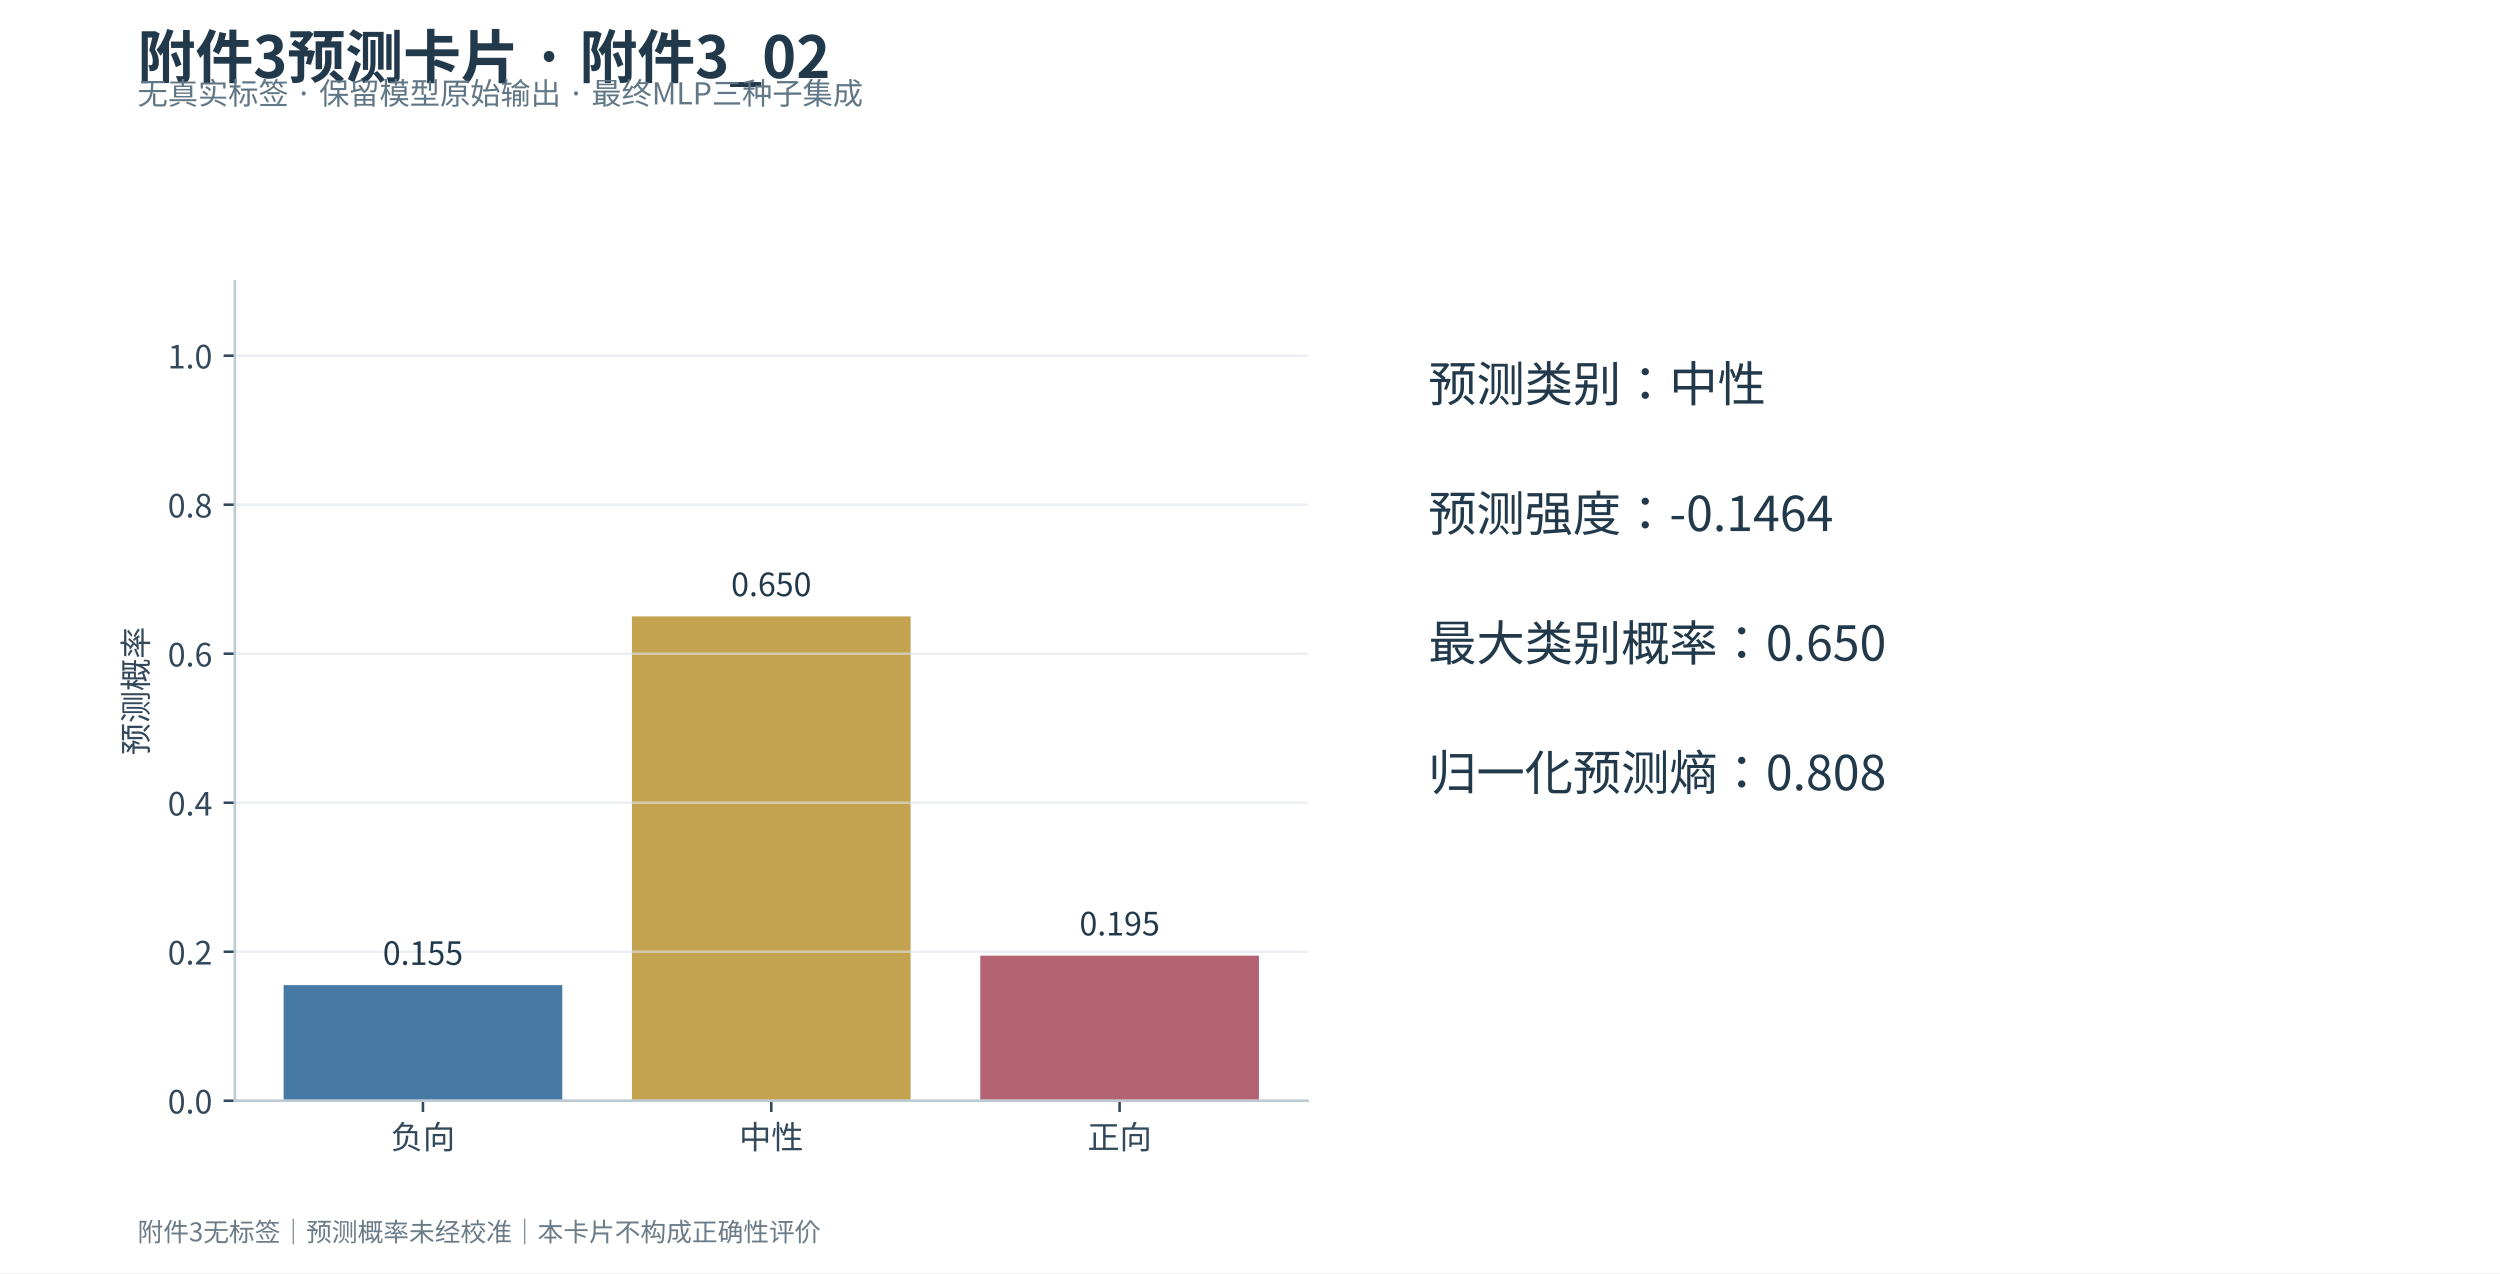
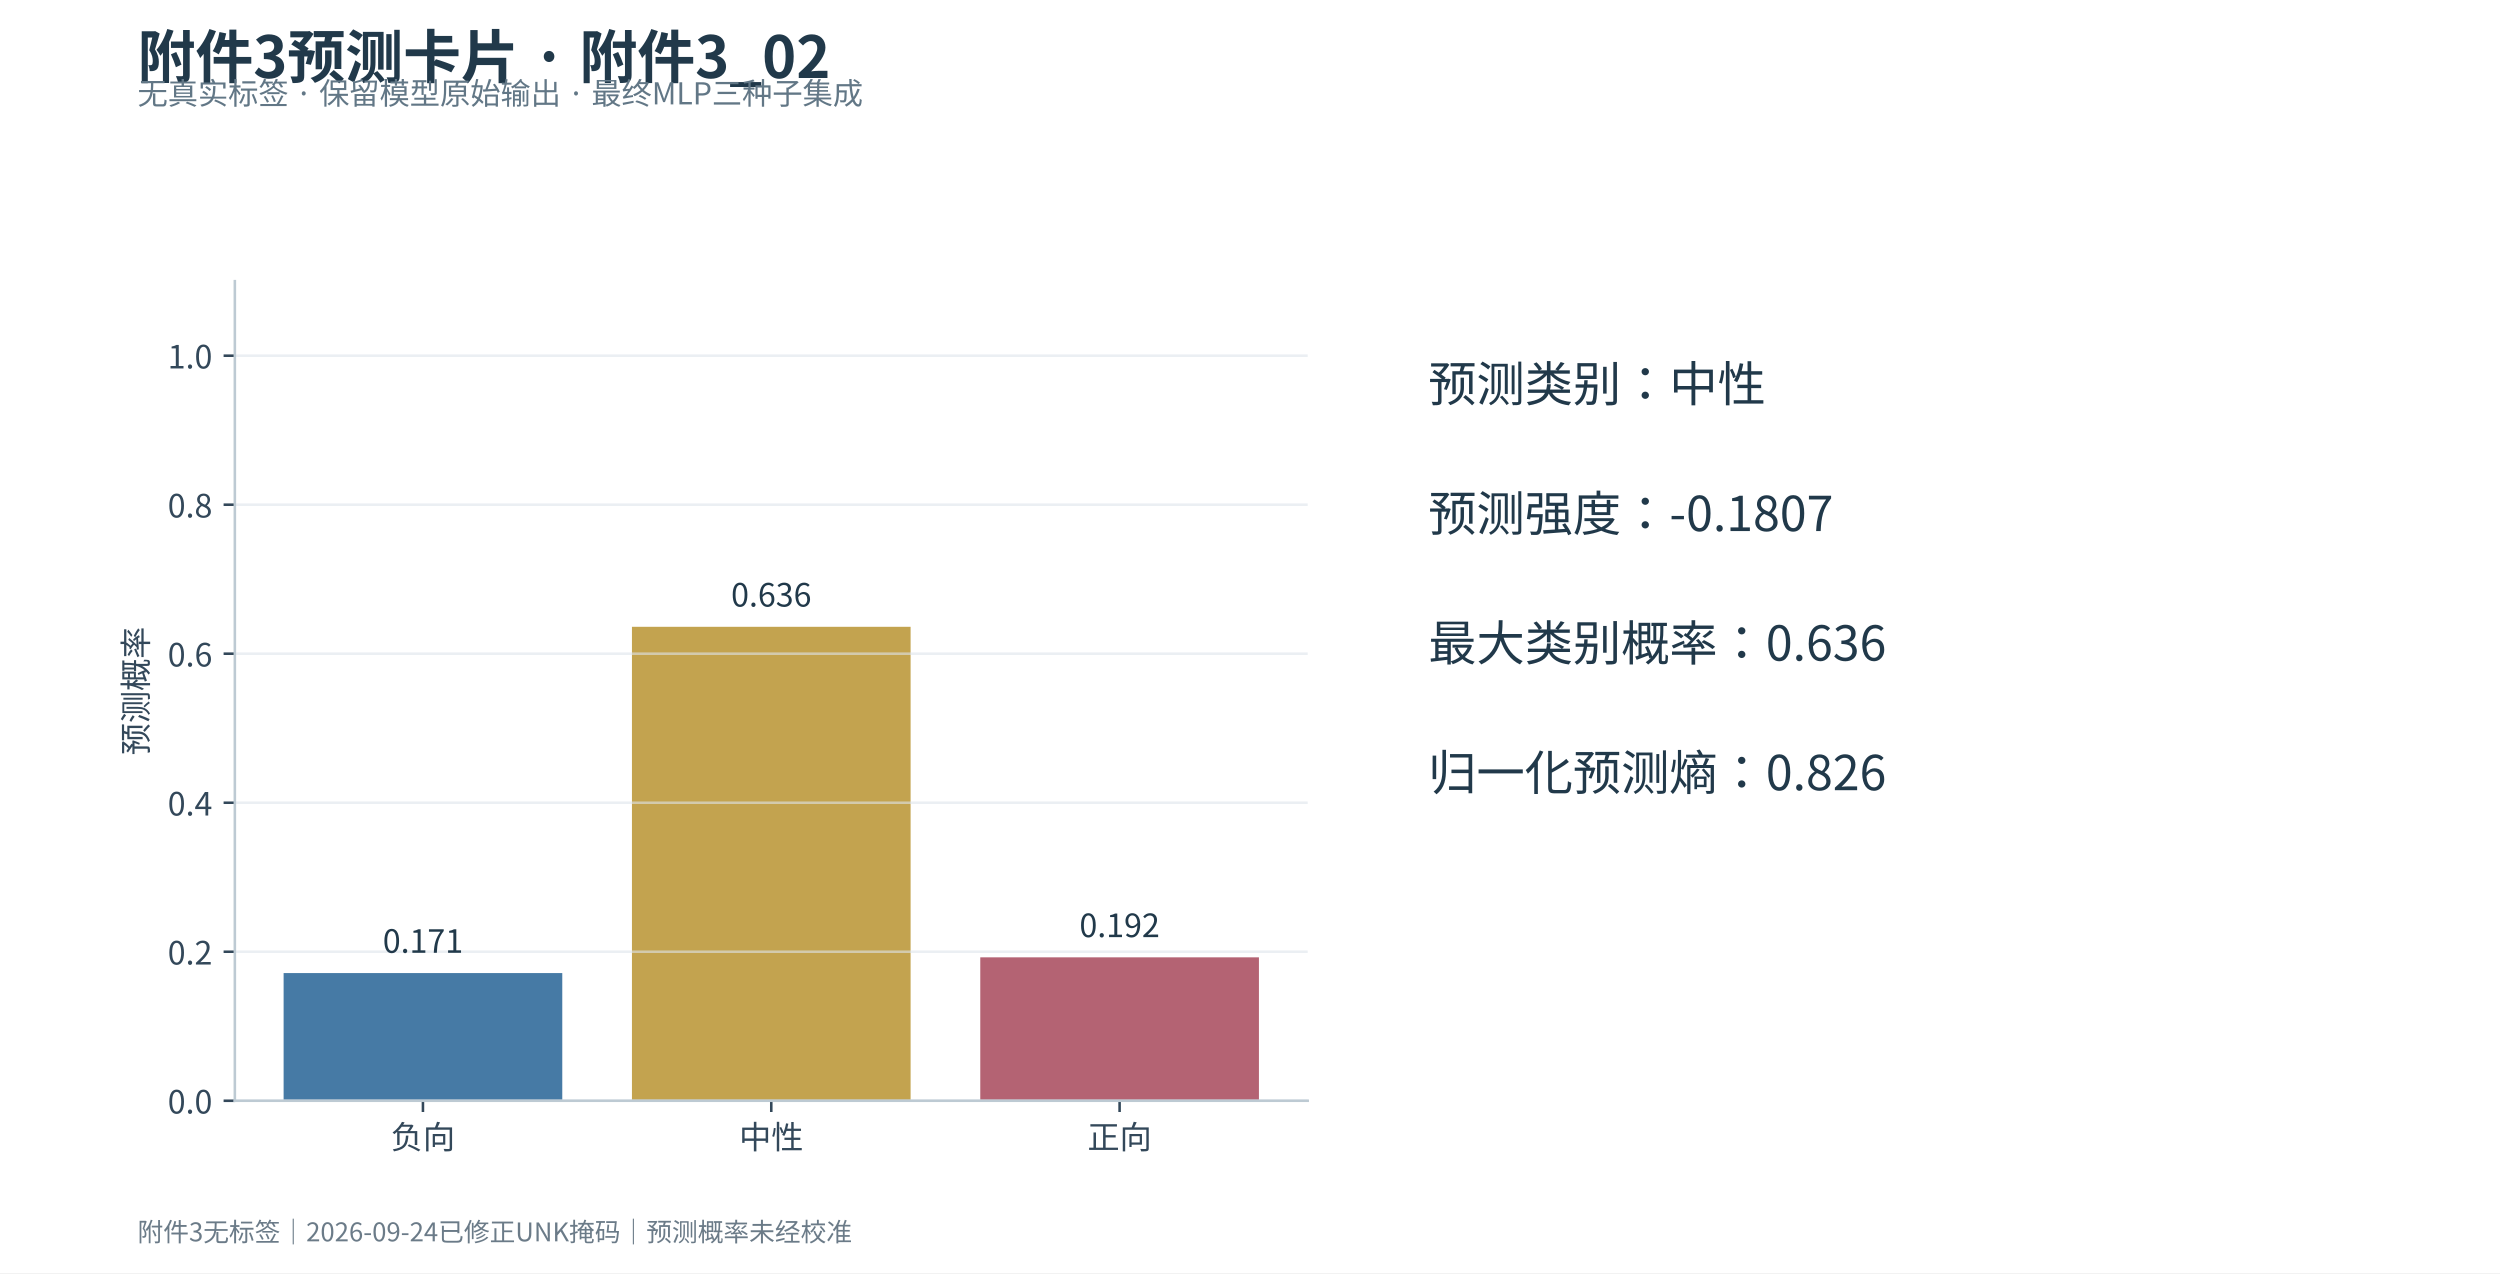
<svg xmlns="http://www.w3.org/2000/svg" xmlns:xlink="http://www.w3.org/1999/xlink" width="777.6pt" height="396pt" viewBox="0 0 777.6 396" version="1.1">
  <defs>
    <style type="text/css">*{stroke-linejoin: round; stroke-linecap: butt}</style>
  </defs>
  <g id="figure_1">
    <g id="patch_1">
      <path d="M 0 396  L 777.6 396  L 777.6 0  L 0 0  z " style="fill: #ffffff" />
    </g>
    <g id="axes_1">
      <g id="patch_2">
        <path d="M 73.046 342.38  L 406.747 342.38  L 406.747 87.457  L 73.046 87.457  z " style="fill: #ffffff" />
      </g>
      <g id="patch_3">
-         <path d="M 88.214 342.38  L 174.89 342.38  L 174.89 306.415  L 88.214 306.415  z " clip-path="url(#p5fdb41ec52)" style="fill: #467aa5" />
+         <path d="M 88.214 342.38  L 174.89 342.38  L 174.89 302.653  L 88.214 302.653  z " clip-path="url(#pefdbf7c897)" style="fill: #467aa5" />
      </g>
      <g id="patch_4">
-         <path d="M 196.559 342.38  L 283.234 342.38  L 283.234 191.724  L 196.559 191.724  z " clip-path="url(#p5fdb41ec52)" style="fill: #c3a34f" />
+         <path d="M 196.559 342.38  L 283.234 342.38  L 283.234 194.961  L 196.559 194.961  z " clip-path="url(#pefdbf7c897)" style="fill: #c3a34f" />
      </g>
      <g id="patch_5">
-         <path d="M 304.903 342.38  L 391.579 342.38  L 391.579 297.254  L 304.903 297.254  z " clip-path="url(#p5fdb41ec52)" style="fill: #b46373" />
+         <path d="M 304.903 342.38  L 391.579 342.38  L 391.579 297.778  L 304.903 297.778  z " clip-path="url(#pefdbf7c897)" style="fill: #b46373" />
      </g>
      <g id="matplotlib.axis_1">
        <g id="xtick_1">
          <g id="line2d_1">
            <defs>
-               <path id="m0e8d1d61c2" d="M 0 0  L 0 3.5  " style="stroke: #33485a; stroke-width: 0.8" />
+               <path id="mf8576035bc" d="M 0 0  L 0 3.5  " style="stroke: #33485a; stroke-width: 0.8" />
            </defs>
            <g>
-               <use xlink:href="#m0e8d1d61c2" x="131.552" y="342.38" style="fill: #33485a; stroke: #33485a; stroke-width: 0.8" />
+               <use xlink:href="#mf8576035bc" x="131.552" y="342.38" style="fill: #33485a; stroke: #33485a; stroke-width: 0.8" />
            </g>
          </g>
          <g id="text_1">
            <text style="font-size: 10px; font-family: 'Noto Sans CJK JP'; text-anchor: middle; fill: #33485a" x="131.552" y="357.339" transform="rotate(-0 131.552 357.3394)">负向</text>
          </g>
        </g>
        <g id="xtick_2">
          <g id="line2d_2">
            <g>
-               <use xlink:href="#m0e8d1d61c2" x="239.897" y="342.38" style="fill: #33485a; stroke: #33485a; stroke-width: 0.8" />
+               <use xlink:href="#mf8576035bc" x="239.897" y="342.38" style="fill: #33485a; stroke: #33485a; stroke-width: 0.8" />
            </g>
          </g>
          <g id="text_2">
            <text style="font-size: 10px; font-family: 'Noto Sans CJK JP'; text-anchor: middle; fill: #33485a" x="239.897" y="357.339" transform="rotate(-0 239.8965 357.3394)">中性</text>
          </g>
        </g>
        <g id="xtick_3">
          <g id="line2d_3">
            <g>
-               <use xlink:href="#m0e8d1d61c2" x="348.241" y="342.38" style="fill: #33485a; stroke: #33485a; stroke-width: 0.8" />
+               <use xlink:href="#mf8576035bc" x="348.241" y="342.38" style="fill: #33485a; stroke: #33485a; stroke-width: 0.8" />
            </g>
          </g>
          <g id="text_3">
            <text style="font-size: 10px; font-family: 'Noto Sans CJK JP'; text-anchor: middle; fill: #33485a" x="348.241" y="357.339" transform="rotate(-0 348.241 357.3394)">正向</text>
          </g>
        </g>
      </g>
      <g id="matplotlib.axis_2">
        <g id="ytick_1">
          <g id="line2d_4">
-             <path d="M 73.046 342.38  L 406.747 342.38  " clip-path="url(#p5fdb41ec52)" style="fill: none; stroke: #dde5eb; stroke-opacity: 0.6; stroke-width: 0.8; stroke-linecap: square" />
+             <path d="M 73.046 342.38  L 406.747 342.38  " clip-path="url(#pefdbf7c897)" style="fill: none; stroke: #dde5eb; stroke-opacity: 0.6; stroke-width: 0.8; stroke-linecap: square" />
          </g>
          <g id="line2d_5">
            <defs>
-               <path id="m8a21499c0f" d="M 0 0  L -3.5 0  " style="stroke: #33485a; stroke-width: 0.8" />
+               <path id="m979c521552" d="M 0 0  L -3.5 0  " style="stroke: #33485a; stroke-width: 0.8" />
            </defs>
            <g>
-               <use xlink:href="#m8a21499c0f" x="73.046" y="342.38" style="fill: #33485a; stroke: #33485a; stroke-width: 0.8" />
+               <use xlink:href="#m979c521552" x="73.046" y="342.38" style="fill: #33485a; stroke: #33485a; stroke-width: 0.8" />
            </g>
          </g>
          <g id="text_4">
            <text style="font-size: 10px; font-family: 'Noto Sans CJK JP'; text-anchor: end; fill: #33485a" x="66.046" y="346.36" transform="rotate(-0 66.046 346.3597)">0.0</text>
          </g>
        </g>
        <g id="ytick_2">
          <g id="line2d_6">
-             <path d="M 73.046 296.03  L 406.747 296.03  " clip-path="url(#p5fdb41ec52)" style="fill: none; stroke: #dde5eb; stroke-opacity: 0.6; stroke-width: 0.8; stroke-linecap: square" />
+             <path d="M 73.046 296.03  L 406.747 296.03  " clip-path="url(#pefdbf7c897)" style="fill: none; stroke: #dde5eb; stroke-opacity: 0.6; stroke-width: 0.8; stroke-linecap: square" />
          </g>
          <g id="line2d_7">
            <g>
-               <use xlink:href="#m8a21499c0f" x="73.046" y="296.03" style="fill: #33485a; stroke: #33485a; stroke-width: 0.8" />
+               <use xlink:href="#m979c521552" x="73.046" y="296.03" style="fill: #33485a; stroke: #33485a; stroke-width: 0.8" />
            </g>
          </g>
          <g id="text_5">
            <text style="font-size: 10px; font-family: 'Noto Sans CJK JP'; text-anchor: end; fill: #33485a" x="66.046" y="300.01" transform="rotate(-0 66.046 300.0101)">0.2</text>
          </g>
        </g>
        <g id="ytick_3">
          <g id="line2d_8">
-             <path d="M 73.046 249.681  L 406.747 249.681  " clip-path="url(#p5fdb41ec52)" style="fill: none; stroke: #dde5eb; stroke-opacity: 0.6; stroke-width: 0.8; stroke-linecap: square" />
+             <path d="M 73.046 249.681  L 406.747 249.681  " clip-path="url(#pefdbf7c897)" style="fill: none; stroke: #dde5eb; stroke-opacity: 0.6; stroke-width: 0.8; stroke-linecap: square" />
          </g>
          <g id="line2d_9">
            <g>
-               <use xlink:href="#m8a21499c0f" x="73.046" y="249.681" style="fill: #33485a; stroke: #33485a; stroke-width: 0.8" />
+               <use xlink:href="#m979c521552" x="73.046" y="249.681" style="fill: #33485a; stroke: #33485a; stroke-width: 0.8" />
            </g>
          </g>
          <g id="text_6">
            <text style="font-size: 10px; font-family: 'Noto Sans CJK JP'; text-anchor: end; fill: #33485a" x="66.046" y="253.661" transform="rotate(-0 66.046 253.6606)">0.4</text>
          </g>
        </g>
        <g id="ytick_4">
          <g id="line2d_10">
-             <path d="M 73.046 203.331  L 406.747 203.331  " clip-path="url(#p5fdb41ec52)" style="fill: none; stroke: #dde5eb; stroke-opacity: 0.6; stroke-width: 0.8; stroke-linecap: square" />
+             <path d="M 73.046 203.331  L 406.747 203.331  " clip-path="url(#pefdbf7c897)" style="fill: none; stroke: #dde5eb; stroke-opacity: 0.6; stroke-width: 0.8; stroke-linecap: square" />
          </g>
          <g id="line2d_11">
            <g>
-               <use xlink:href="#m8a21499c0f" x="73.046" y="203.331" style="fill: #33485a; stroke: #33485a; stroke-width: 0.8" />
+               <use xlink:href="#m979c521552" x="73.046" y="203.331" style="fill: #33485a; stroke: #33485a; stroke-width: 0.8" />
            </g>
          </g>
          <g id="text_7">
            <text style="font-size: 10px; font-family: 'Noto Sans CJK JP'; text-anchor: end; fill: #33485a" x="66.046" y="207.311" transform="rotate(-0 66.046 207.3111)">0.6</text>
          </g>
        </g>
        <g id="ytick_5">
          <g id="line2d_12">
-             <path d="M 73.046 156.982  L 406.747 156.982  " clip-path="url(#p5fdb41ec52)" style="fill: none; stroke: #dde5eb; stroke-opacity: 0.6; stroke-width: 0.8; stroke-linecap: square" />
+             <path d="M 73.046 156.982  L 406.747 156.982  " clip-path="url(#pefdbf7c897)" style="fill: none; stroke: #dde5eb; stroke-opacity: 0.6; stroke-width: 0.8; stroke-linecap: square" />
          </g>
          <g id="line2d_13">
            <g>
-               <use xlink:href="#m8a21499c0f" x="73.046" y="156.982" style="fill: #33485a; stroke: #33485a; stroke-width: 0.8" />
+               <use xlink:href="#m979c521552" x="73.046" y="156.982" style="fill: #33485a; stroke: #33485a; stroke-width: 0.8" />
            </g>
          </g>
          <g id="text_8">
            <text style="font-size: 10px; font-family: 'Noto Sans CJK JP'; text-anchor: end; fill: #33485a" x="66.046" y="160.962" transform="rotate(-0 66.046 160.9615)">0.8</text>
          </g>
        </g>
        <g id="ytick_6">
          <g id="line2d_14">
-             <path d="M 73.046 110.632  L 406.747 110.632  " clip-path="url(#p5fdb41ec52)" style="fill: none; stroke: #dde5eb; stroke-opacity: 0.6; stroke-width: 0.8; stroke-linecap: square" />
+             <path d="M 73.046 110.632  L 406.747 110.632  " clip-path="url(#pefdbf7c897)" style="fill: none; stroke: #dde5eb; stroke-opacity: 0.6; stroke-width: 0.8; stroke-linecap: square" />
          </g>
          <g id="line2d_15">
            <g>
-               <use xlink:href="#m8a21499c0f" x="73.046" y="110.632" style="fill: #33485a; stroke: #33485a; stroke-width: 0.8" />
+               <use xlink:href="#m979c521552" x="73.046" y="110.632" style="fill: #33485a; stroke: #33485a; stroke-width: 0.8" />
            </g>
          </g>
          <g id="text_9">
            <text style="font-size: 10px; font-family: 'Noto Sans CJK JP'; text-anchor: end; fill: #33485a" x="66.046" y="114.612" transform="rotate(-0 66.046 114.612)">1.0</text>
          </g>
        </g>
        <g id="text_10">
          <text style="font-size: 10px; font-family: 'Noto Sans CJK JP'; text-anchor: middle; fill: #33485a" x="45.876" y="214.919" transform="rotate(-90 45.87569 214.9187)">预测概率</text>
        </g>
      </g>
      <g id="patch_6">
        <path d="M 73.046 342.38  L 73.046 87.457  " style="fill: none; stroke: #bdcad3; stroke-width: 0.8; stroke-linejoin: miter; stroke-linecap: square" />
      </g>
      <g id="patch_7">
        <path d="M 73.046 342.38  L 406.747 342.38  " style="fill: none; stroke: #bdcad3; stroke-width: 0.8; stroke-linejoin: miter; stroke-linecap: square" />
      </g>
      <g id="text_11">
-         <text style="font-size: 10px; font-family: 'Noto Sans CJK JP'; text-anchor: middle; fill: #21394a" x="131.552" y="300.124" transform="rotate(-0 131.552 300.124)">0.155</text>
+         <text style="font-size: 10px; font-family: 'Noto Sans CJK JP'; text-anchor: middle; fill: #21394a" x="131.552" y="296.362" transform="rotate(-0 131.552 296.3625)">0.171</text>
      </g>
      <g id="text_12">
-         <text style="font-size: 10px; font-family: 'Noto Sans CJK JP'; text-anchor: middle; fill: #21394a" x="239.897" y="185.433" transform="rotate(-0 239.8965 185.4332)">0.650</text>
+         <text style="font-size: 10px; font-family: 'Noto Sans CJK JP'; text-anchor: middle; fill: #21394a" x="239.897" y="188.671" transform="rotate(-0 239.8965 188.6706)">0.636</text>
      </g>
      <g id="text_13">
-         <text style="font-size: 10px; font-family: 'Noto Sans CJK JP'; text-anchor: middle; fill: #21394a" x="348.241" y="290.963" transform="rotate(-0 348.241 290.9632)">0.195</text>
+         <text style="font-size: 10px; font-family: 'Noto Sans CJK JP'; text-anchor: middle; fill: #21394a" x="348.241" y="291.487" transform="rotate(-0 348.241 291.4874)">0.192</text>
      </g>
    </g>
    <g id="axes_2">
      <g id="text_14">
        <text style="font-size: 15px; font-family: 'Noto Sans CJK JP'; fill: #21394a" transform="translate(444.2431 124.8888)">预测类别：中性</text>
        <text style="font-size: 15px; font-family: 'Noto Sans CJK JP'; fill: #21394a" transform="translate(444.2431 145.0394)" />
-         <text style="font-size: 15px; font-family: 'Noto Sans CJK JP'; fill: #21394a" transform="translate(444.2431 165.1901)">预测强度：-0.1464</text>
+         <text style="font-size: 15px; font-family: 'Noto Sans CJK JP'; fill: #21394a" transform="translate(444.2431 165.1901)">预测强度：-0.1807</text>
        <text style="font-size: 15px; font-family: 'Noto Sans CJK JP'; fill: #21394a" transform="translate(444.2431 185.3407)" />
-         <text style="font-size: 15px; font-family: 'Noto Sans CJK JP'; fill: #21394a" transform="translate(444.2431 205.4913)">最大类别概率：0.650</text>
+         <text style="font-size: 15px; font-family: 'Noto Sans CJK JP'; fill: #21394a" transform="translate(444.2431 205.4913)">最大类别概率：0.636</text>
        <text style="font-size: 15px; font-family: 'Noto Sans CJK JP'; fill: #21394a" transform="translate(444.2431 225.6419)" />
-         <text style="font-size: 15px; font-family: 'Noto Sans CJK JP'; fill: #21394a" transform="translate(444.2431 245.7926)">归一化预测熵：0.808</text>
+         <text style="font-size: 15px; font-family: 'Noto Sans CJK JP'; fill: #21394a" transform="translate(444.2431 245.7926)">归一化预测熵：0.826</text>
      </g>
    </g>
    <g id="text_15">
      <text style="font-weight: 700; font-size: 18px; font-family: 'Noto Sans CJK JP'; text-anchor: start; fill: #21394a" x="42.768" y="24.263" transform="rotate(-0 42.768 24.26344)">附件3预测卡片 · 附件3_02</text>
    </g>
    <g id="text_16">
      <text style="font-size: 9.4px; font-family: 'Noto Sans CJK JP'; text-anchor: start; fill: #627786" x="42.768" y="32.472" transform="rotate(-0 42.768 32.472)">无真实标签 · 保留模型原始输出 · 最终MLP三种子集成</text>
    </g>
    <g id="text_17">
-       <text style="font-size: 8px; font-family: 'Noto Sans CJK JP'; text-anchor: start; fill: #6b7b88" x="42.768" y="386.1" transform="rotate(-0 42.768 386.1)">附件3无标签｜预测概率未经校准｜本卡片不构成正确性评价</text>
+       <text style="font-size: 8px; font-family: 'Noto Sans CJK JP'; text-anchor: start; fill: #6b7b88" x="42.768" y="386.1" transform="rotate(-0 42.768 386.1)">附件3无标签｜2026-09-24已修正UNK掩码｜预测概率未经校准</text>
    </g>
  </g>
  <defs>
-     <clipPath id="p5fdb41ec52">
+     <clipPath id="pefdbf7c897">
      <rect x="73.046" y="87.457" width="333.701" height="254.923" />
    </clipPath>
  </defs>
</svg>
